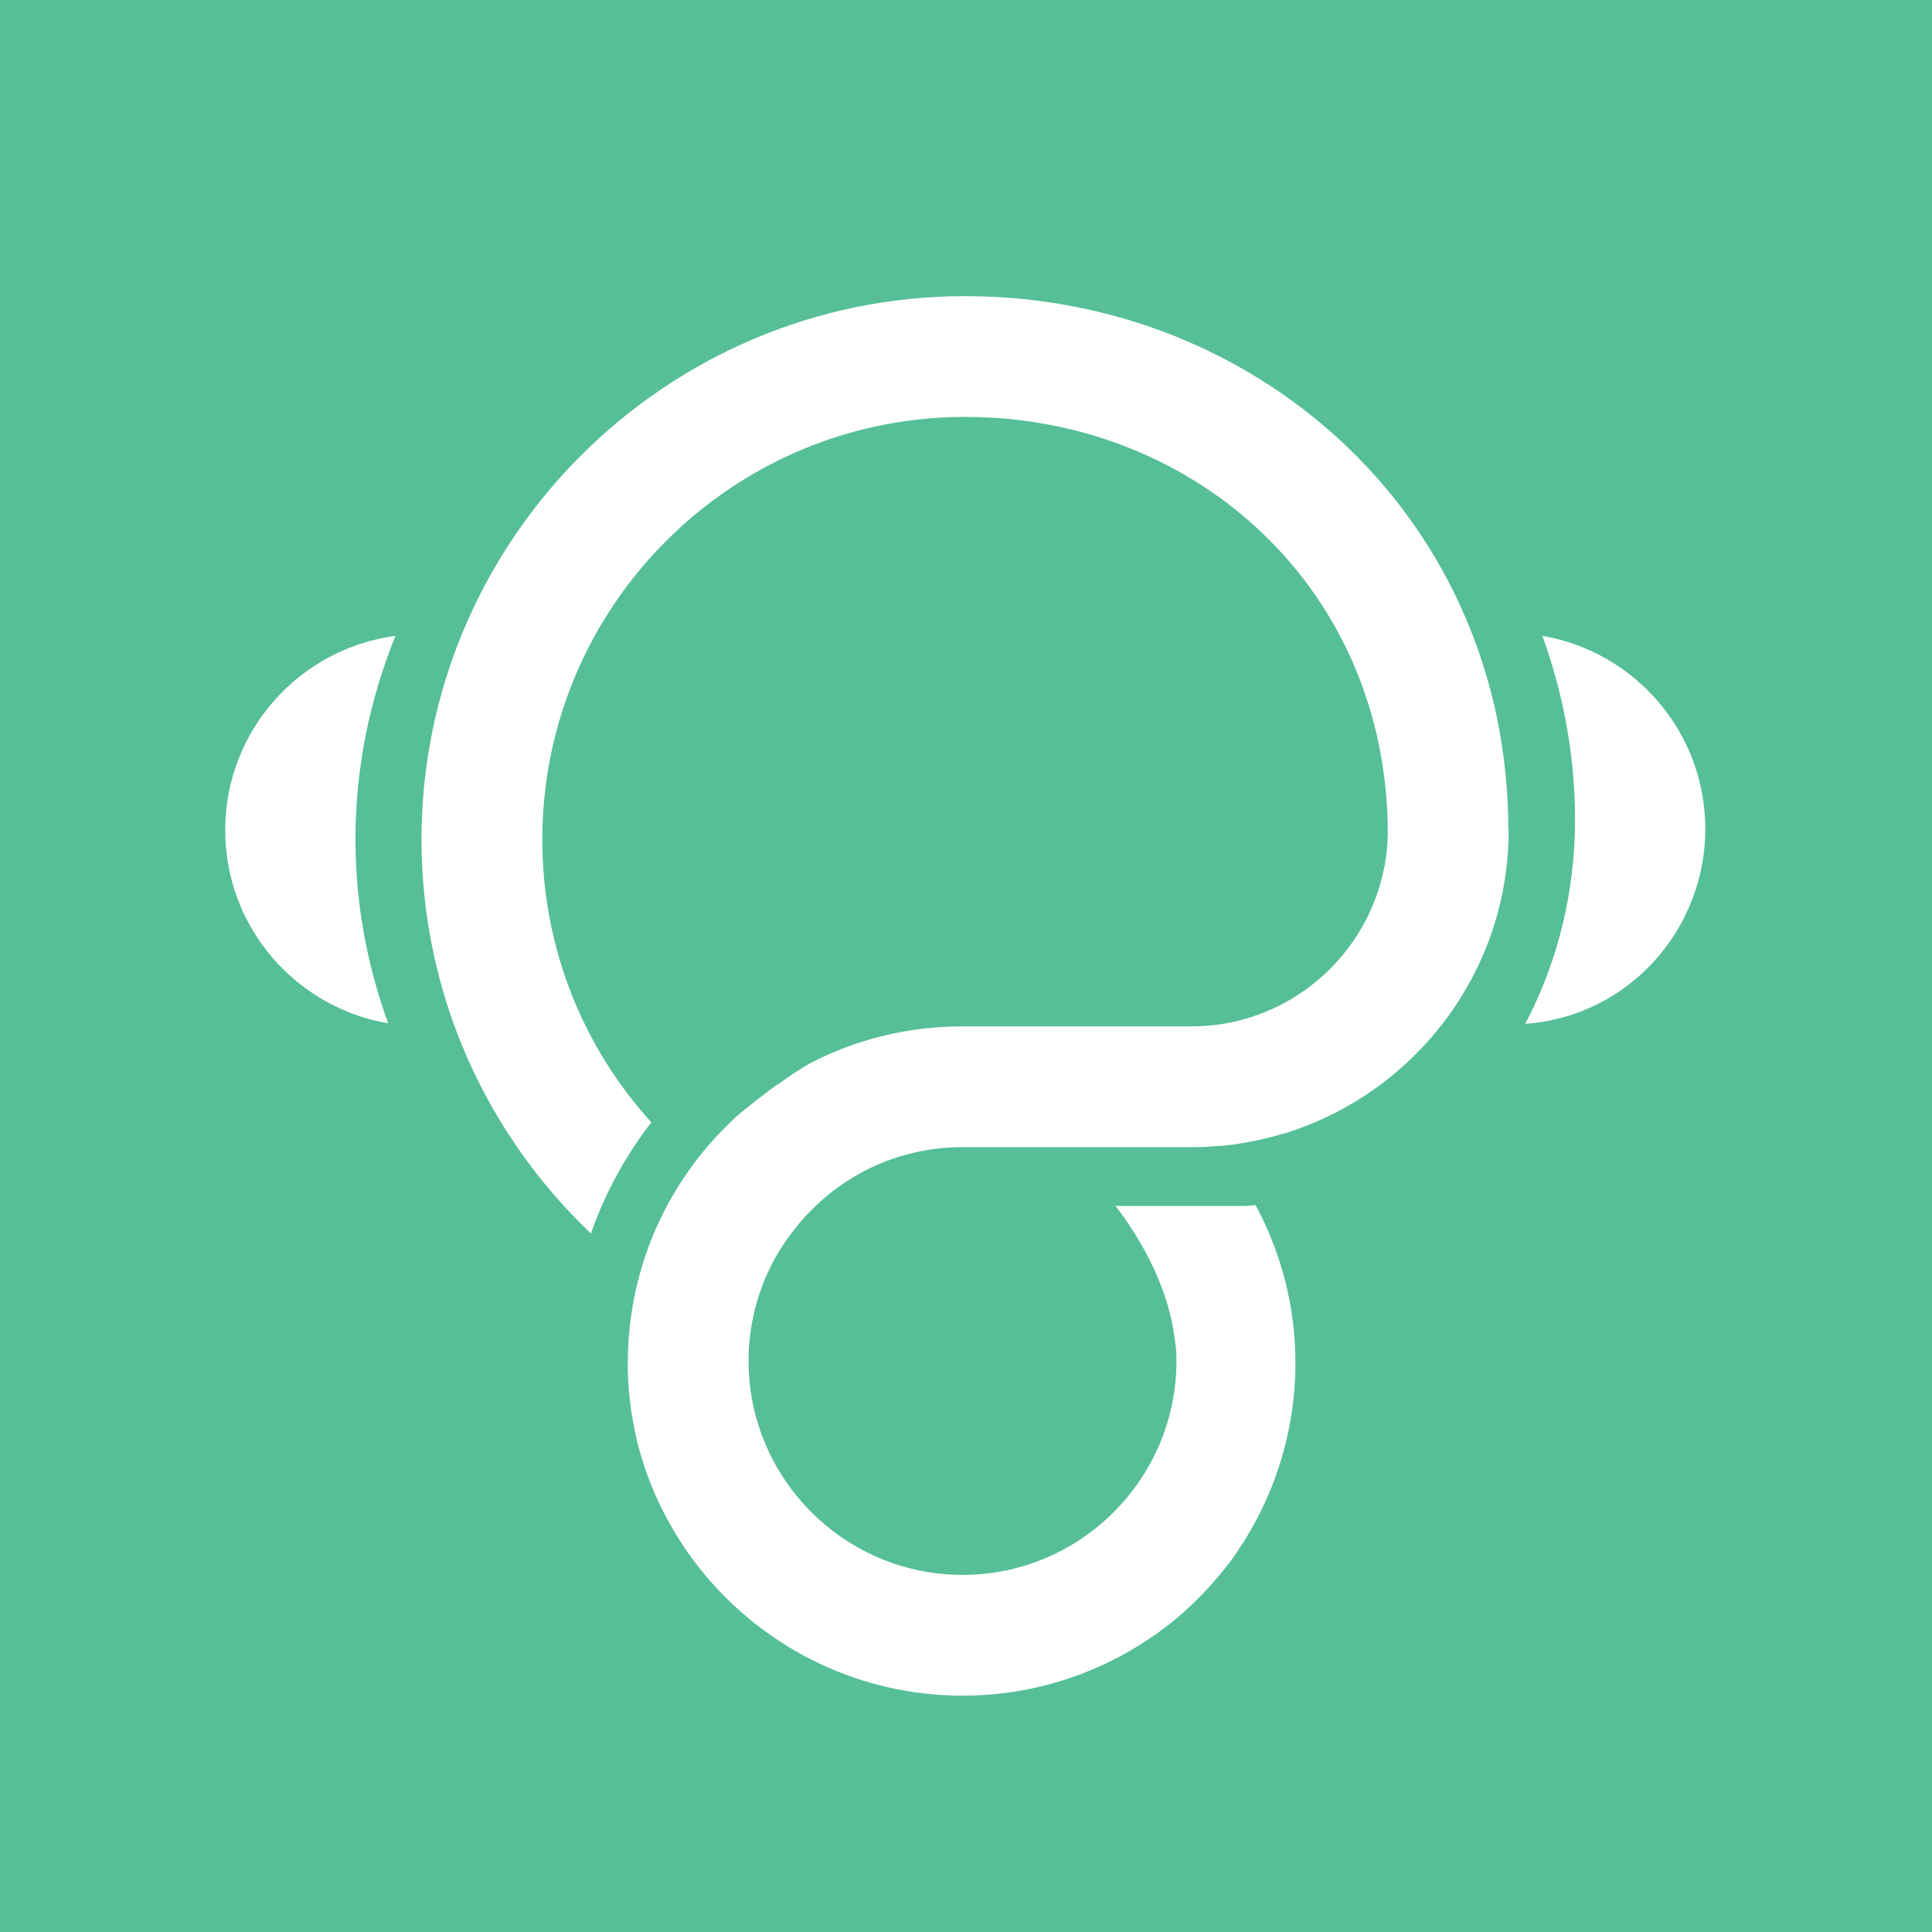
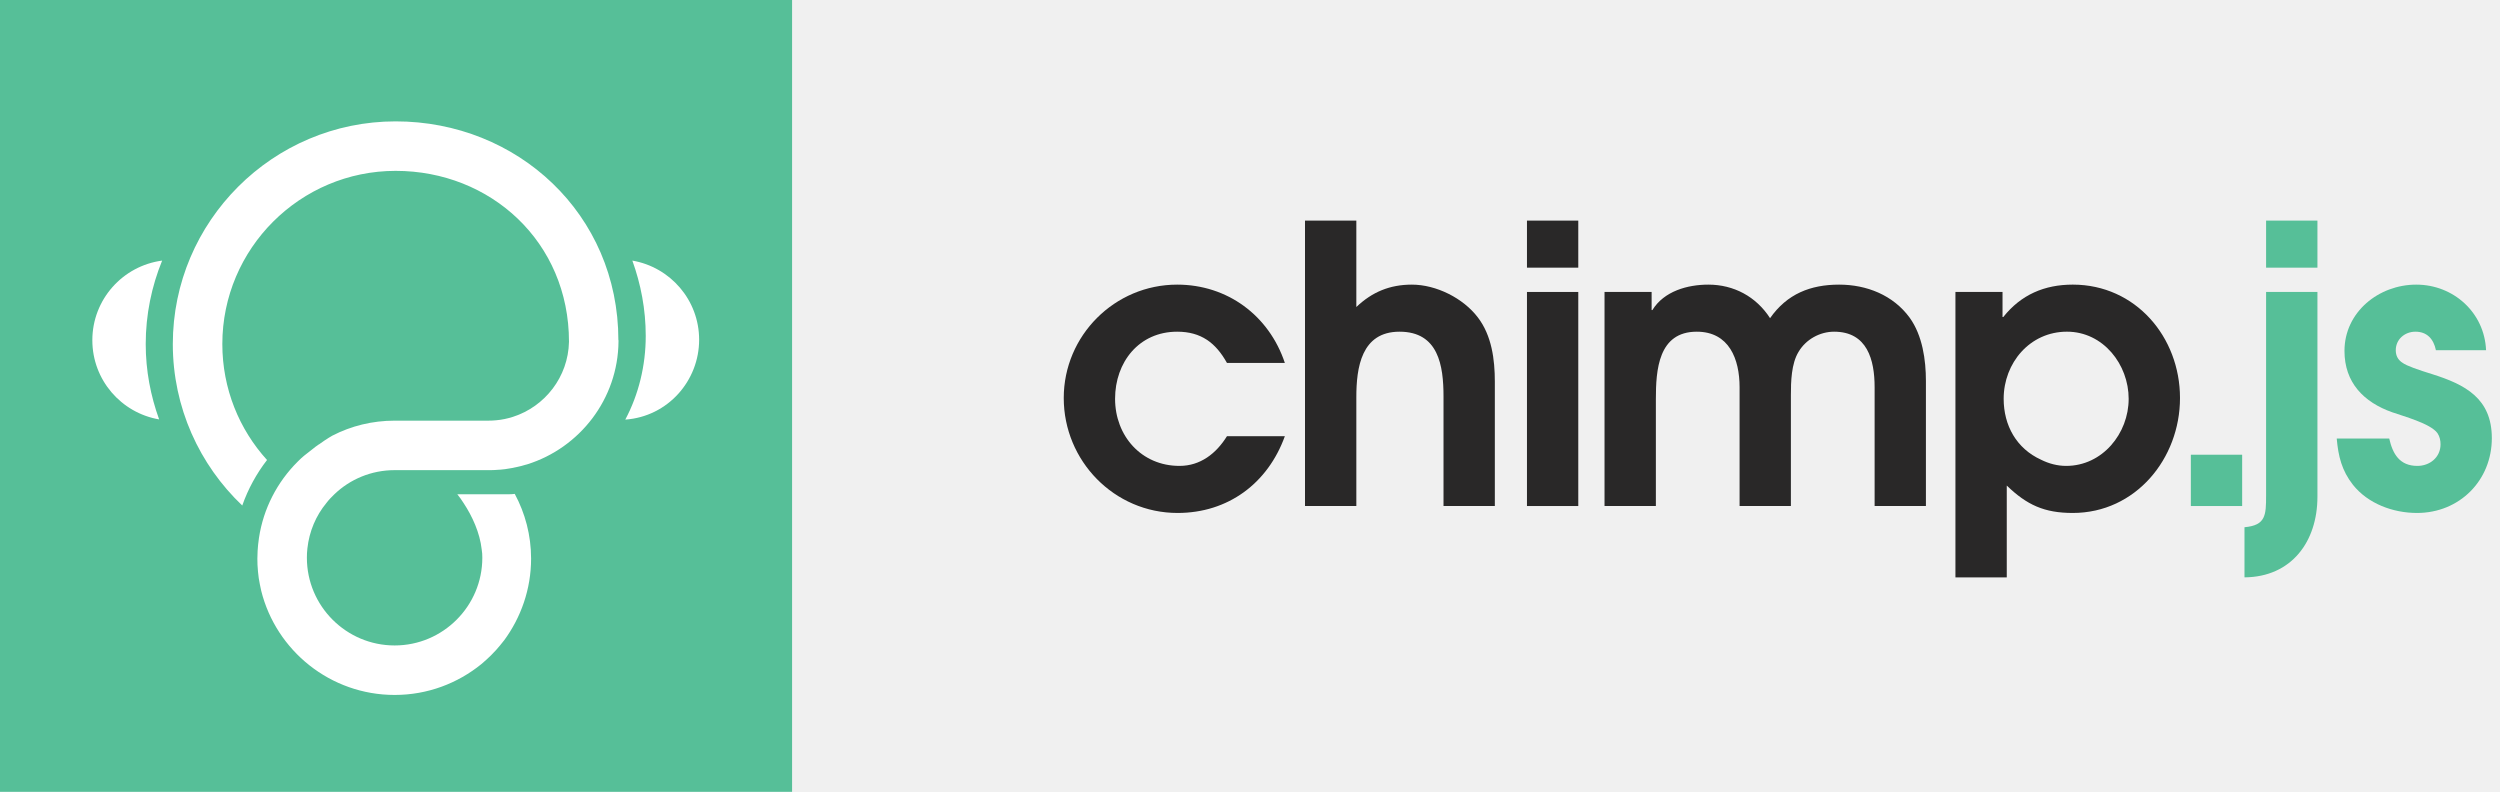
- <svg xmlns="http://www.w3.org/2000/svg" width="89px" height="89px" viewBox="0 0 89 89" version="1.1">
+ <svg xmlns="http://www.w3.org/2000/svg" width="281px" height="89px" viewBox="0 0 281 89" version="1.1">
  <g id="Symbols" stroke="none" stroke-width="1" fill="none" fill-rule="evenodd">
-     <g id="logo/symbol/chimps">
-       <g id="logo_symbol_chimps">
-         <polygon id="Fill-1" fill="#56BF98" points="0 89 89 89 89 0 0 0" />
-         <path d="M44.457,13.642 C30.657,13.642 19.417,24.878 19.417,38.673 C19.417,45.807 22.422,52.26 27.221,56.821 C27.875,54.958 28.821,53.233 30.004,51.704 C26.874,48.255 24.982,43.68 24.982,38.673 C24.982,27.938 33.718,19.205 44.457,19.205 C55.113,19.205 63.932,27.174 63.932,38.423 C63.849,42.359 61.234,45.696 57.645,46.85 C57.032,47.045 56.406,47.184 55.739,47.24 C55.46,47.267 55.182,47.281 54.89,47.281 L44.346,47.281 C41.828,47.281 39.449,47.879 37.349,48.964 C37.349,48.964 36.736,49.298 35.86,49.937 C35.804,49.965 35.749,49.993 35.707,50.035 C35.54,50.146 35.373,50.271 35.206,50.41 C34.886,50.647 34.539,50.925 34.177,51.217 C33.954,51.398 33.746,51.592 33.537,51.801 L33.426,51.912 C31.158,54.179 29.6,57.141 29.099,60.451 C29.058,60.701 29.03,60.951 29.002,61.215 C28.974,61.452 28.96,61.674 28.946,61.911 C28.932,62.203 28.919,62.495 28.919,62.787 C28.919,63.023 28.919,63.246 28.932,63.482 C28.946,63.732 28.96,63.997 28.988,64.247 C29.016,64.497 29.044,64.734 29.072,64.97 C29.155,65.457 29.238,65.93 29.35,66.402 C31.019,73.119 37.112,78.112 44.346,78.112 C48.046,78.112 51.426,76.804 54.083,74.649 C54.459,74.329 54.821,74.009 55.168,73.662 C55.363,73.467 55.558,73.258 55.753,73.05 C56.059,72.702 56.351,72.354 56.629,71.993 C56.629,71.979 56.643,71.979 56.643,71.979 C58.535,69.406 59.675,66.222 59.675,62.787 C59.675,60.159 59.008,57.683 57.839,55.514 C57.603,55.542 57.38,55.556 57.144,55.556 L51.385,55.556 C51.635,55.862 51.871,56.195 52.108,56.571 C53.068,58.031 53.916,59.88 54.125,61.758 C54.181,62.064 54.195,62.384 54.195,62.69 C54.195,68.127 49.771,72.549 44.346,72.549 C38.907,72.549 34.483,68.127 34.483,62.69 C34.483,62.342 34.497,61.994 34.539,61.647 C34.747,59.727 35.498,57.961 36.681,56.529 C36.945,56.181 37.251,55.862 37.571,55.556 C39.324,53.873 41.717,52.844 44.346,52.844 L55.154,52.844 C55.294,52.844 55.447,52.83 55.586,52.83 C55.725,52.816 55.85,52.816 55.989,52.802 C56.073,52.802 56.156,52.788 56.24,52.788 C56.406,52.774 56.573,52.747 56.754,52.733 C57.241,52.663 57.714,52.58 58.187,52.468 C58.451,52.413 58.716,52.343 58.98,52.26 C59.063,52.246 59.161,52.218 59.244,52.19 C65.129,50.341 69.441,44.862 69.497,38.381 L69.497,38.242 L69.483,38.242 C69.483,24.045 58.117,13.642 44.457,13.642" id="Fill-13" fill="#FFFFFF" />
-         <path d="M10.375,38.242 C10.375,42.709 13.621,46.411 17.88,47.141 C16.923,44.492 16.374,41.648 16.374,38.673 C16.374,35.355 17.039,32.193 18.218,29.291 C13.793,29.879 10.375,33.657 10.375,38.242" id="Fill-14" fill="#FFFFFF" />
-         <path d="M71.052,29.291 C72.009,31.942 72.557,34.784 72.557,37.759 C72.557,41.077 71.766,44.327 70.259,47.165 C75.069,46.817 78.557,42.775 78.557,38.19 C78.557,33.723 75.313,30.023 71.052,29.291" id="Fill-15" fill="#FFFFFF" />
+     <g id="logo/chimps">
+       <g id="logo_chimps">
+         <g id="logo/symbol/chimps">
+           <g id="logo_symbol_chimps">
+             <polygon id="Fill-1" fill="#56BF98" points="0 89 89.03 89 89.03 0 0 0" />
+             <path d="M44.472,13.642 C30.668,13.642 19.424,24.878 19.424,38.673 C19.424,45.807 22.43,52.26 27.23,56.821 C27.885,54.958 28.831,53.233 30.014,51.704 C26.883,48.255 24.99,43.68 24.99,38.673 C24.99,27.938 33.729,19.205 44.472,19.205 C55.131,19.205 63.954,27.174 63.954,38.423 C63.87,42.359 61.254,45.696 57.664,46.85 C57.051,47.045 56.425,47.184 55.757,47.24 C55.479,47.267 55.201,47.281 54.908,47.281 L44.36,47.281 C41.842,47.281 39.462,47.879 37.361,48.964 C37.361,48.964 36.749,49.298 35.872,49.937 C35.816,49.965 35.761,49.993 35.719,50.035 C35.552,50.146 35.385,50.271 35.218,50.41 C34.898,50.647 34.55,50.925 34.188,51.217 C33.966,51.398 33.757,51.592 33.548,51.801 L33.437,51.912 C31.169,54.179 29.61,57.141 29.109,60.451 C29.067,60.701 29.039,60.951 29.012,61.215 C28.984,61.452 28.97,61.674 28.956,61.911 C28.942,62.203 28.928,62.495 28.928,62.787 C28.928,63.023 28.928,63.246 28.942,63.482 C28.956,63.732 28.97,63.997 28.998,64.247 C29.026,64.497 29.053,64.734 29.081,64.97 C29.165,65.457 29.248,65.93 29.36,66.402 C31.029,73.119 37.124,78.112 44.36,78.112 C48.062,78.112 51.444,76.804 54.101,74.649 C54.477,74.329 54.839,74.009 55.187,73.662 C55.382,73.467 55.576,73.258 55.771,73.05 C56.077,72.702 56.37,72.354 56.648,71.993 C56.648,71.979 56.662,71.979 56.662,71.979 C58.554,69.406 59.695,66.222 59.695,62.787 C59.695,60.159 59.027,57.683 57.859,55.514 C57.622,55.542 57.399,55.556 57.163,55.556 L51.402,55.556 C51.652,55.862 51.889,56.195 52.125,56.571 C53.086,58.031 53.934,59.88 54.143,61.758 C54.199,62.064 54.213,62.384 54.213,62.69 C54.213,68.127 49.788,72.549 44.36,72.549 C38.92,72.549 34.494,68.127 34.494,62.69 C34.494,62.342 34.508,61.994 34.55,61.647 C34.759,59.727 35.51,57.961 36.693,56.529 C36.957,56.181 37.264,55.862 37.584,55.556 C39.337,53.873 41.73,52.844 44.36,52.844 L55.173,52.844 C55.312,52.844 55.465,52.83 55.604,52.83 C55.743,52.816 55.869,52.816 56.008,52.802 C56.091,52.802 56.175,52.788 56.258,52.788 C56.425,52.774 56.592,52.747 56.773,52.733 C57.26,52.663 57.733,52.58 58.206,52.468 C58.471,52.413 58.735,52.343 59,52.26 C59.083,52.246 59.181,52.218 59.264,52.19 C65.15,50.341 69.464,44.862 69.52,38.381 L69.52,38.242 L69.506,38.242 C69.506,24.045 58.137,13.642 44.472,13.642" id="Fill-13" fill="#FFFFFF" />
+             <path d="M10.379,38.242 C10.379,42.709 13.625,46.411 17.886,47.141 C16.929,44.492 16.379,41.648 16.379,38.673 C16.379,35.355 17.044,32.193 18.224,29.291 C13.798,29.879 10.379,33.657 10.379,38.242" id="Fill-14" fill="#FFFFFF" />
+             <path d="M71.076,29.291 C72.033,31.942 72.581,34.784 72.581,37.759 C72.581,41.077 71.79,44.327 70.282,47.165 C75.094,46.817 78.583,42.775 78.583,38.19 C78.583,33.723 75.338,30.023 71.076,29.291" id="Fill-15" fill="#FFFFFF" />
+           </g>
+         </g>
+         <g id="Group" transform="translate(119, 24)">
+           <path d="M13.359,33.657 C6.246,33.657 0.565,27.804 0.565,20.738 C0.565,13.714 6.292,7.992 13.316,7.992 C18.955,7.992 23.638,11.46 25.417,16.792 L18.91,16.792 C17.652,14.538 16.008,13.282 13.316,13.282 C9.022,13.282 6.335,16.706 6.335,20.825 C6.335,24.987 9.283,28.367 13.577,28.367 C15.919,28.367 17.699,26.979 18.91,25.03 L25.417,25.03 C23.507,30.32 19.04,33.657 13.359,33.657" id="Fill-2" fill="#292828" />
+           <path d="M43.251,32.877 L43.251,20.565 C43.251,17.096 42.686,13.282 38.307,13.282 C34.013,13.282 33.452,17.313 33.452,20.651 L33.452,32.877 L27.682,32.877 L27.682,0.795 L33.452,0.795 L33.452,10.508 C35.227,8.817 37.224,7.992 39.694,7.992 C42.428,7.992 45.462,9.509 47.11,11.677 C48.671,13.714 49.02,16.402 49.02,18.917 L49.02,32.877 L43.251,32.877 Z" id="Fill-4" fill="#292828" />
+           <path d="M52.631,32.877 L58.399,32.877 L58.399,8.816 L52.631,8.816 L52.631,32.877 Z M52.631,6.085 L58.399,6.085 L58.399,0.796 L52.631,0.796 L52.631,6.085 Z" id="Fill-6" fill="#292828" />
+           <path d="M91.707,32.877 L91.707,19.524 C91.707,16.447 90.883,13.282 87.155,13.282 C85.549,13.282 83.988,14.148 83.164,15.536 C82.338,16.879 82.296,18.917 82.296,20.435 L82.296,32.877 L76.529,32.877 L76.529,19.524 C76.529,16.361 75.358,13.282 71.713,13.282 C67.377,13.282 67.12,17.616 67.12,20.868 L67.12,32.877 L61.349,32.877 L61.349,8.817 L66.642,8.817 L66.642,10.854 L66.727,10.854 C68.027,8.729 70.675,7.992 73.016,7.992 C75.876,7.992 78.394,9.337 79.955,11.763 C81.862,9.033 84.507,7.992 87.716,7.992 C90.796,7.992 93.791,9.161 95.655,11.72 C97.085,13.714 97.473,16.447 97.473,18.83 L97.473,32.877 L91.707,32.877 Z" id="Fill-8" fill="#292828" />
+           <path d="M113.327,13.281 C109.16,13.281 106.212,16.791 106.212,20.826 C106.212,23.815 107.646,26.417 110.421,27.676 C111.287,28.108 112.239,28.367 113.24,28.367 C117.314,28.367 120.262,24.726 120.262,20.826 C120.262,16.967 117.402,13.281 113.327,13.281 M113.977,33.657 C110.766,33.657 108.813,32.746 106.561,30.578 L106.561,40.896 L100.791,40.896 L100.791,8.816 L106.084,8.816 L106.084,11.632 L106.169,11.632 C108.165,9.119 110.809,7.991 113.977,7.991 C121.046,7.991 126.032,13.889 126.032,20.739 C126.032,27.545 121.046,33.657 113.977,33.657" id="Fill-9" fill="#292828" />
+           <polygon id="Fill-10" fill="#56BF98" points="127.251 32.877 133.018 32.877 133.018 27.11 127.251 27.11" />
+           <path d="M135.708,6.085 L141.479,6.085 L141.479,0.796 L135.708,0.796 L135.708,6.085 Z M133.28,40.896 L133.28,35.261 C135.667,35.045 135.708,33.917 135.708,31.707 L135.708,8.816 L141.479,8.816 L141.479,31.838 C141.479,36.866 138.573,40.853 133.28,40.896 L133.28,40.896 Z" id="Fill-11" fill="#56BF98" />
+           <path d="M152.672,33.657 C149.98,33.657 147.163,32.617 145.471,30.492 C144.214,28.887 143.822,27.284 143.649,25.291 L149.55,25.291 C149.938,27.024 150.719,28.367 152.714,28.367 C154.102,28.367 155.316,27.415 155.316,25.941 C155.316,25.507 155.227,25.074 154.97,24.684 C154.189,23.6 151.111,22.776 149.895,22.342 C146.686,21.215 144.519,19.003 144.519,15.448 C144.519,11.069 148.377,7.992 152.584,7.992 C156.792,7.992 160.26,11.157 160.433,15.362 L154.797,15.362 C154.536,14.104 153.799,13.282 152.498,13.282 C151.283,13.282 150.285,14.148 150.285,15.362 C150.285,16.619 151.283,16.967 152.279,17.356 C152.975,17.616 153.668,17.833 154.363,18.05 C158.091,19.221 161.082,20.781 161.082,25.247 C161.082,30.015 157.442,33.657 152.672,33.657" id="Fill-12" fill="#56BF98" />
+         </g>
      </g>
    </g>
  </g>
</svg>
